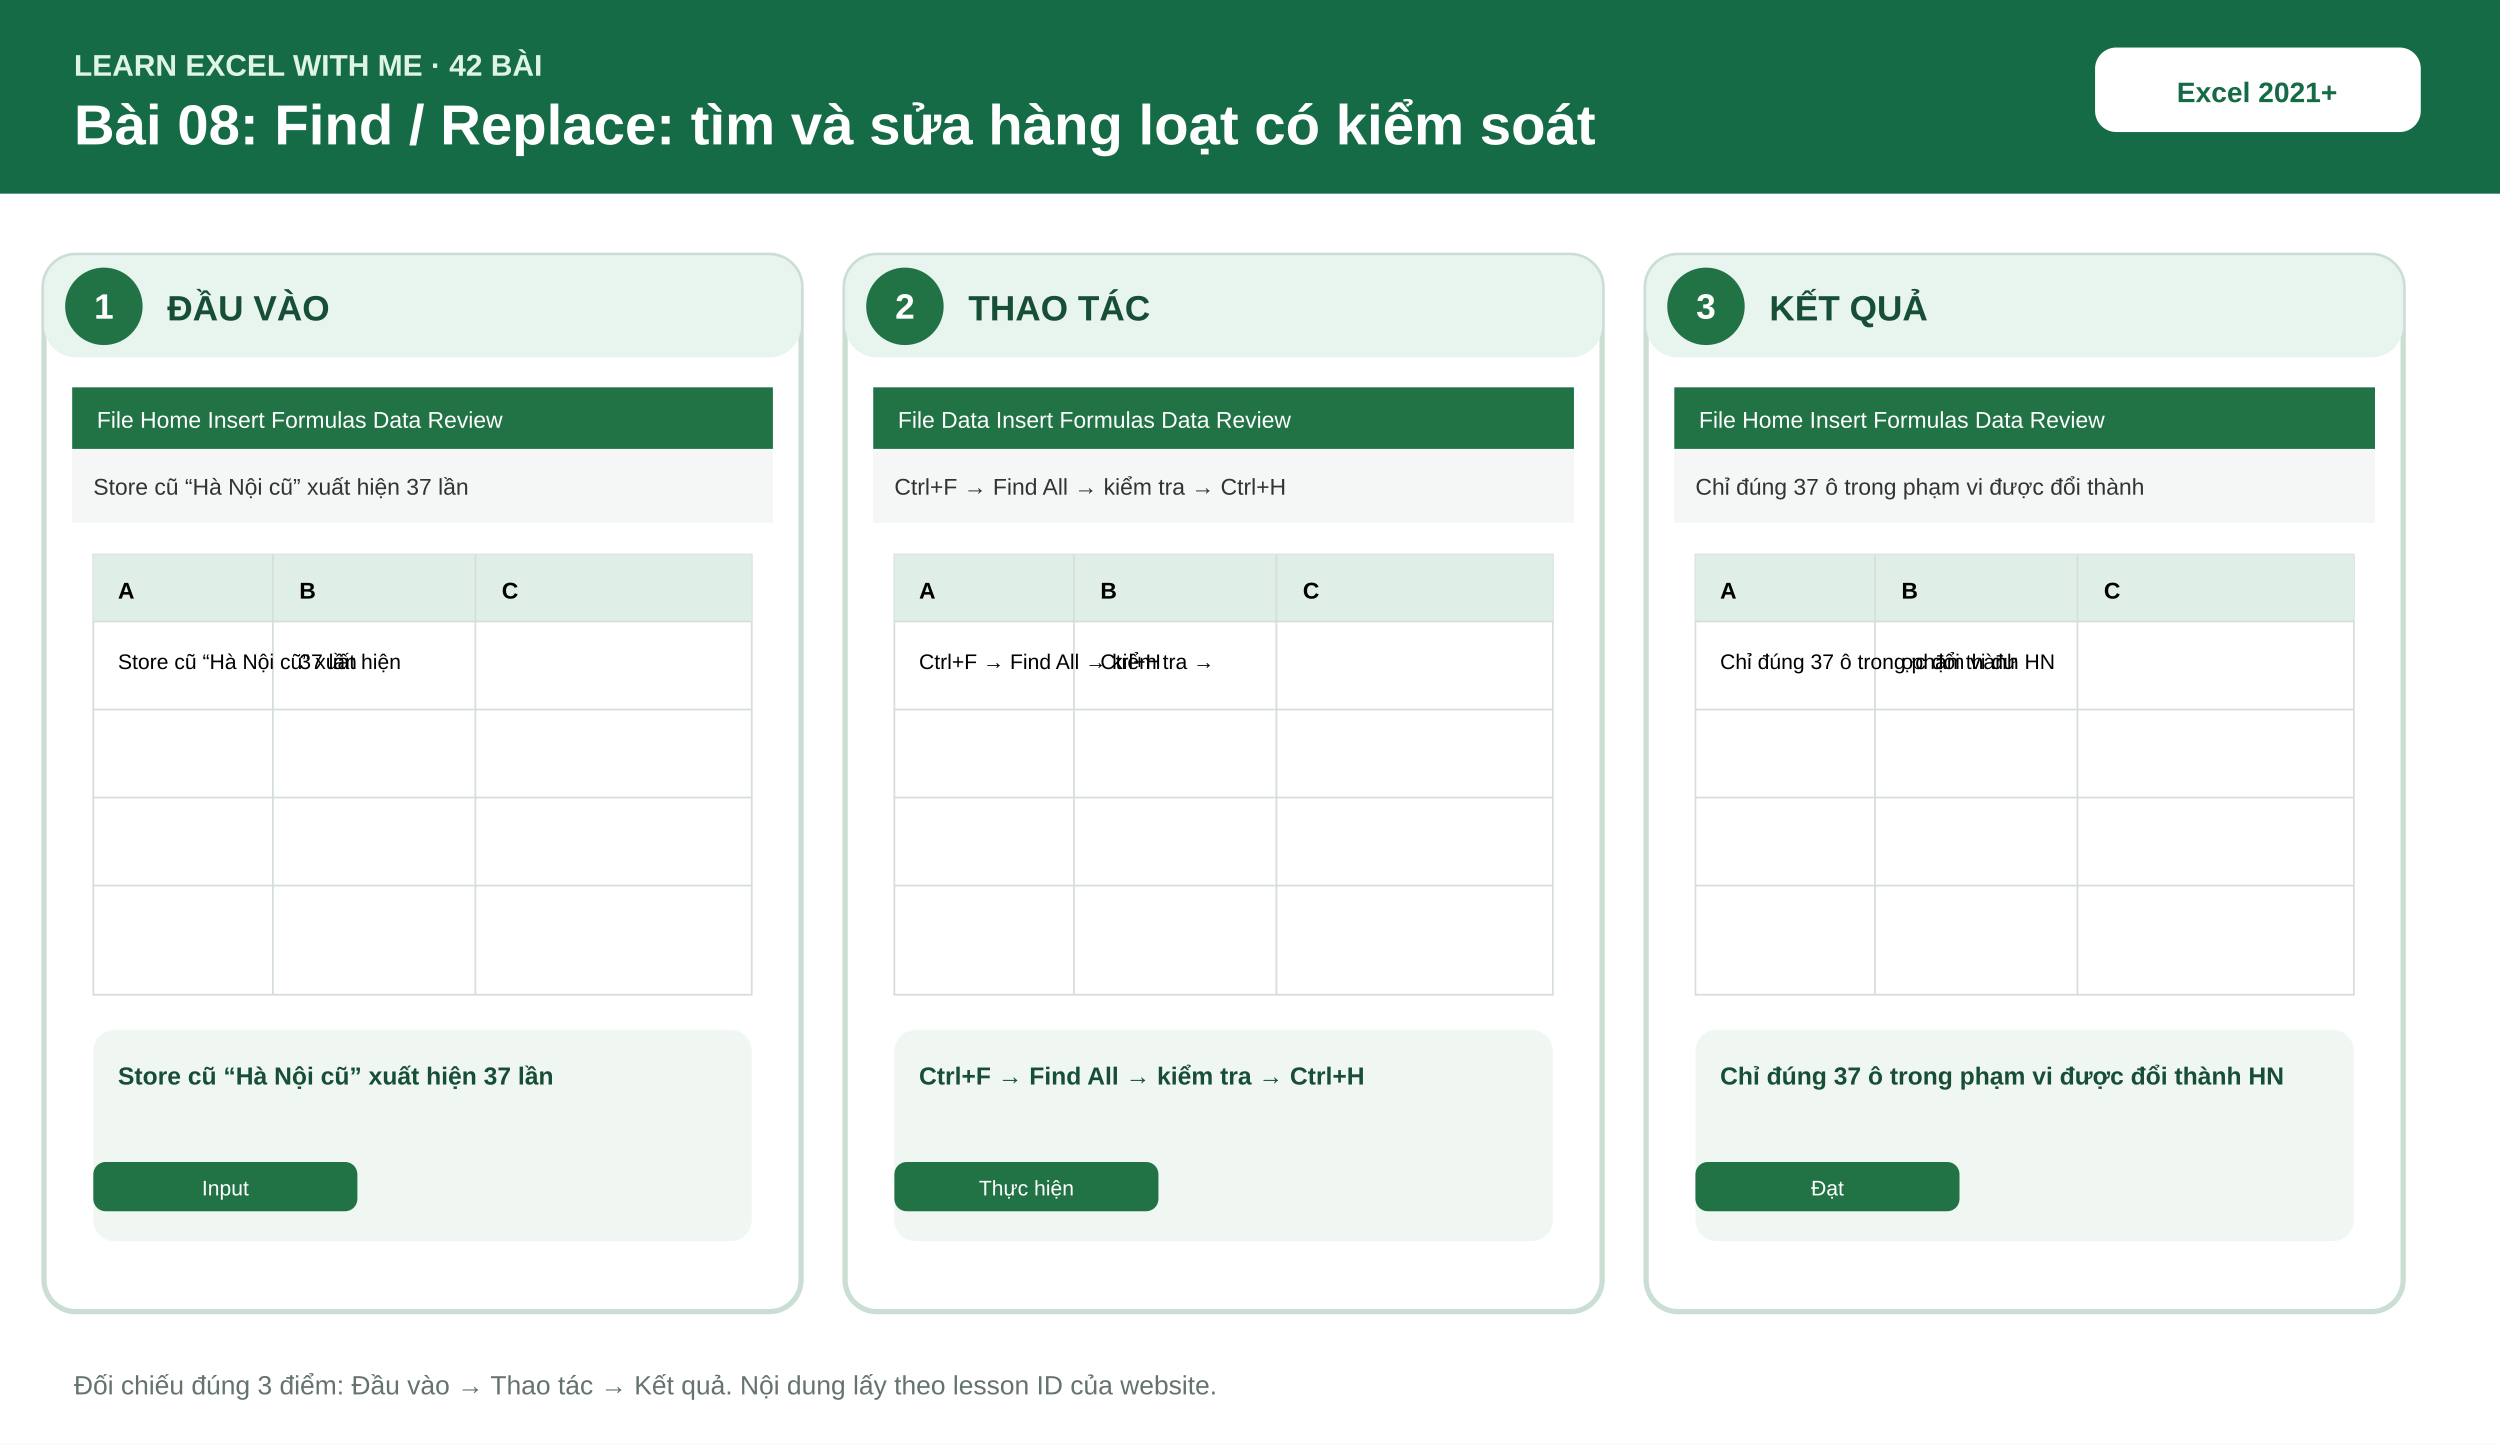
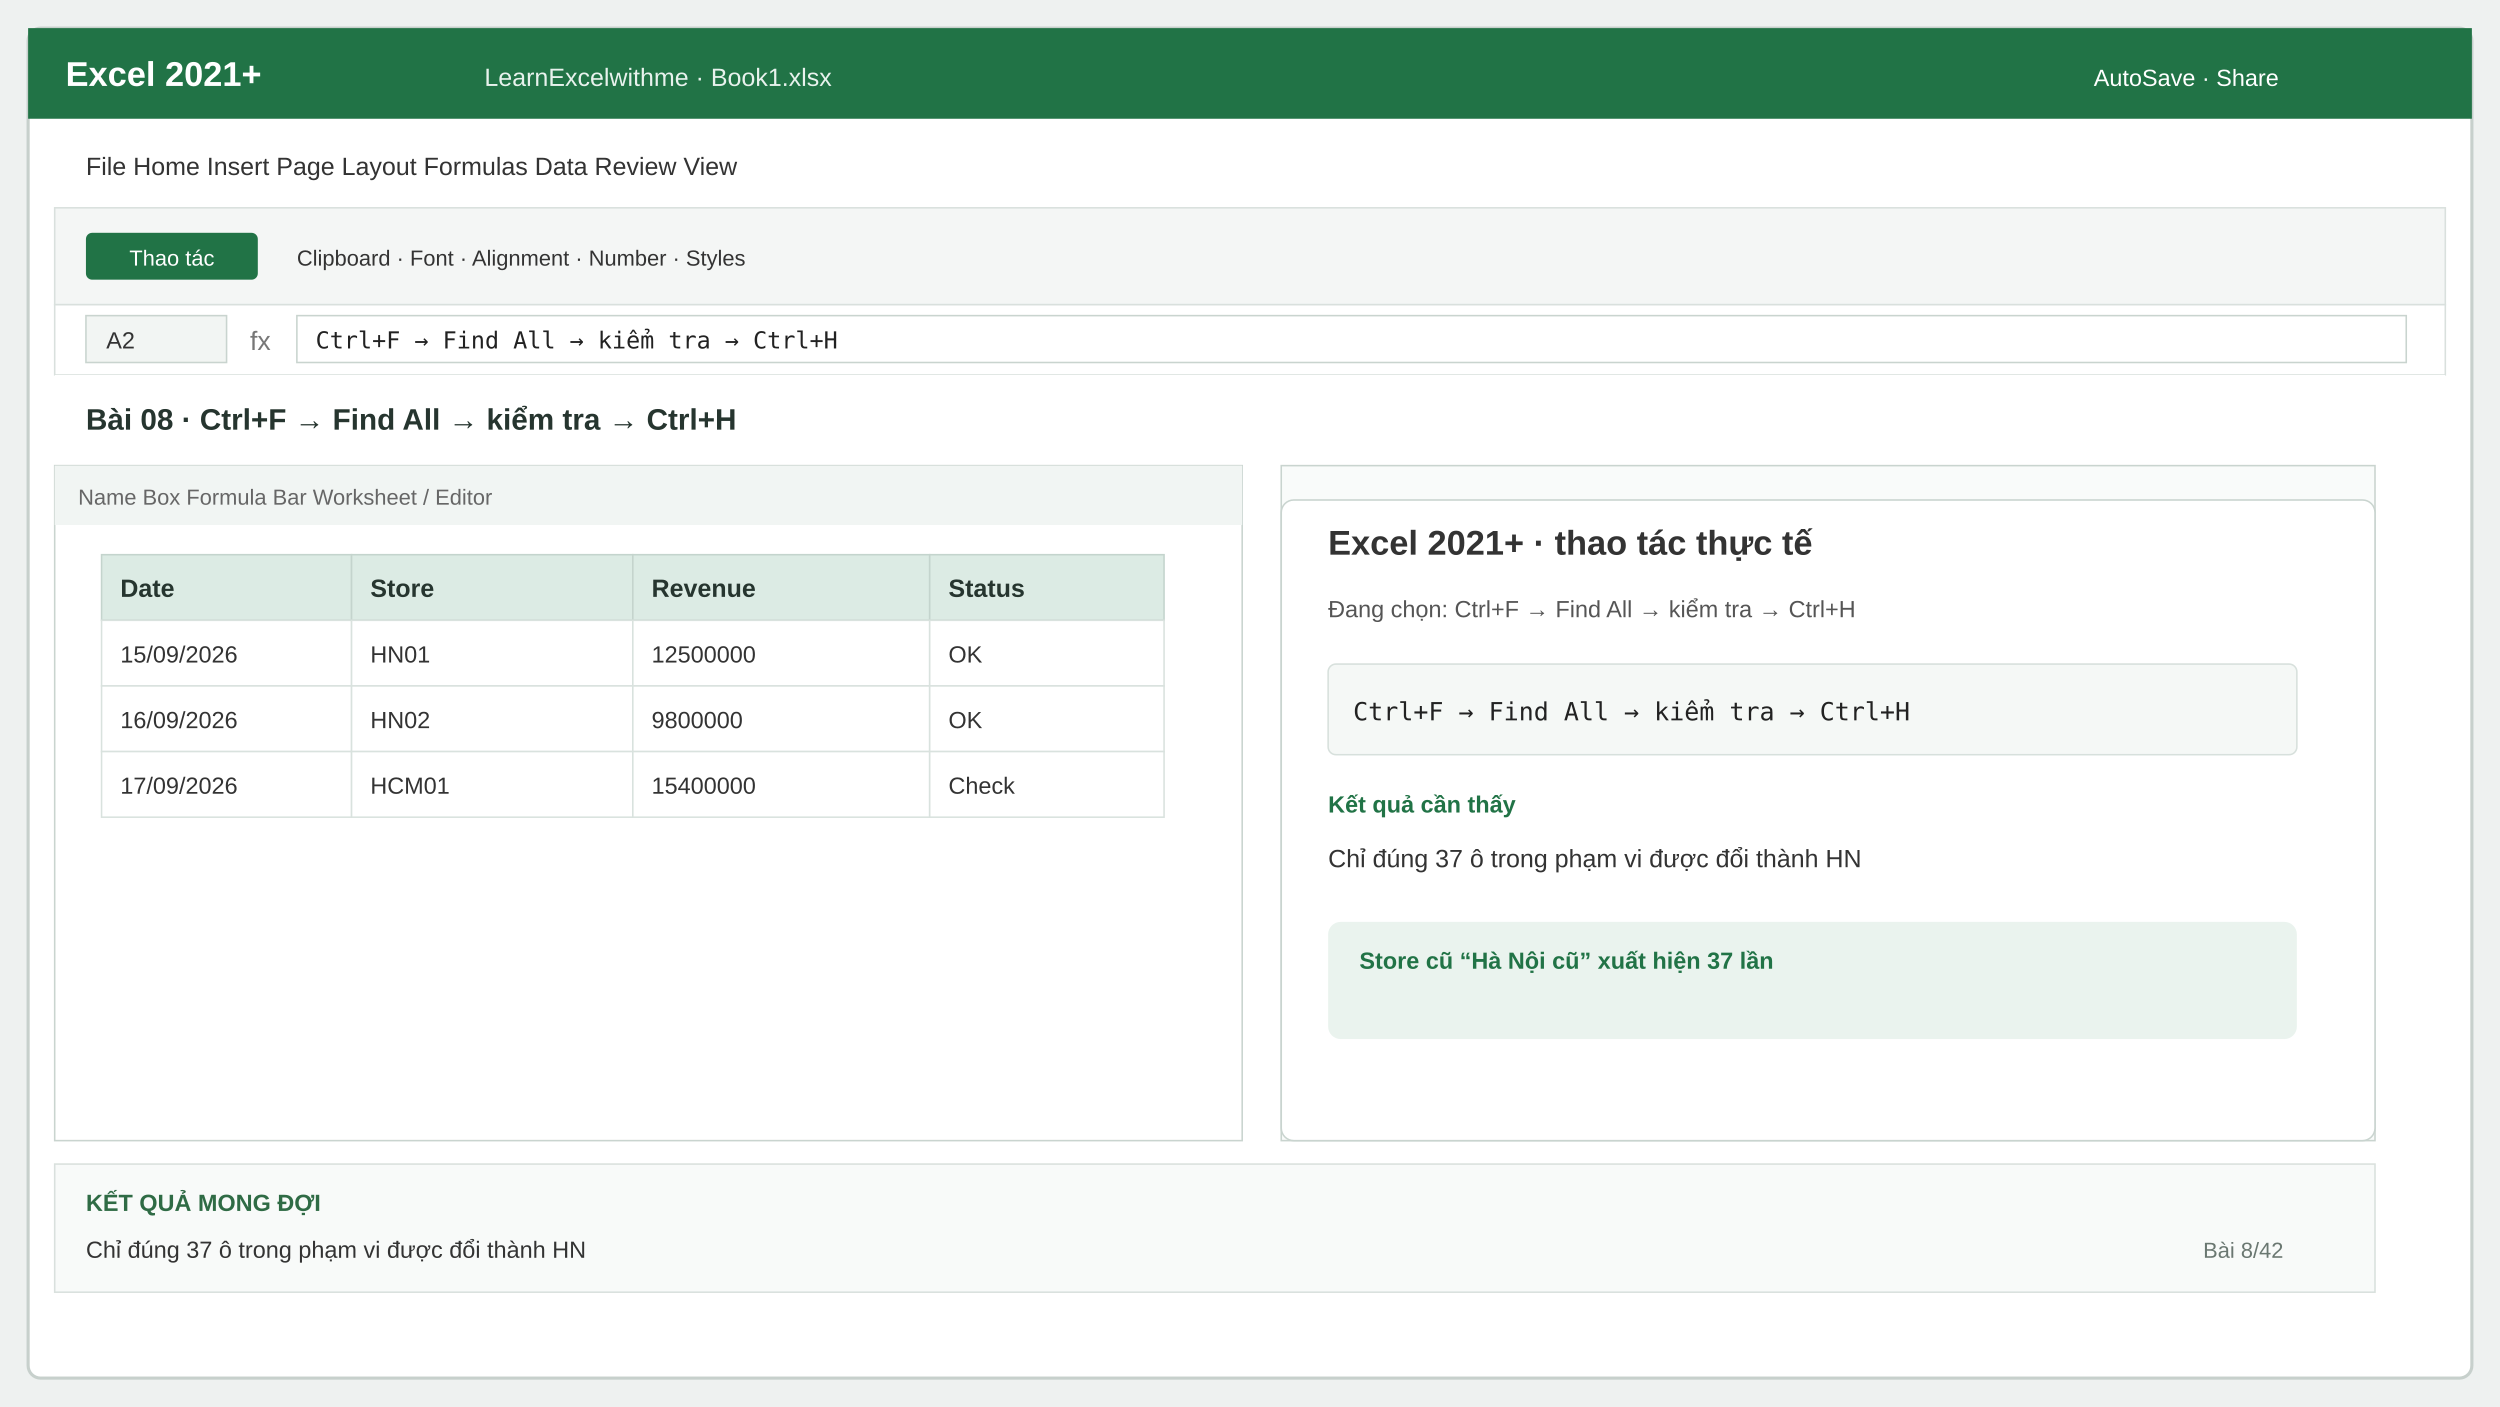
- <svg xmlns="http://www.w3.org/2000/svg" width="1420" height="820">
-   <rect width="1420" height="820" fill="#fff" />
-   <rect width="1420" height="110" fill="#146b45" />
-   <text x="42" y="43" font-family="Arial" font-size="17" font-weight="700" fill="#dff4e8">LEARN EXCEL WITH ME · 42 BÀI</text>
-   <text x="42" y="82" font-family="Arial" font-size="32" font-weight="700" fill="#fff">Bài 08: Find / Replace: tìm và sửa hàng loạt có kiểm soát</text>
-   <rect x="1190" y="27" width="185" height="48" rx="12" fill="#fff" />
-   <text x="1282" y="58" text-anchor="middle" font-family="Arial" font-size="16" font-weight="700" fill="#146b45">Excel 2021+</text>
-   <g>
-     <rect x="25" y="145" width="430" height="600" rx="18" fill="#fff" stroke="#cbded4" stroke-width="3" />
-     <rect x="25" y="145" width="430" height="58" rx="18" fill="#e8f5ee" />
-     <circle cx="59" cy="174" r="22" fill="#217346" />
-     <text x="59" y="181" text-anchor="middle" font-family="Arial" font-size="20" font-weight="700" fill="#fff">1</text>
-     <text x="95" y="182" font-family="Arial" font-size="20" font-weight="700" fill="#174f36">ĐẦU VÀO</text>
-     <rect x="41" y="220" width="398" height="35" fill="#217346" />
-     <text x="55" y="243" font-family="Arial" font-size="13" fill="#fff">File  Home  Insert  Formulas  Data  Review</text>
-     <rect x="41" y="255" width="398" height="42" fill="#f4f7f5" />
-     <text x="53" y="281" font-family="Arial" font-size="13" fill="#333">Store cũ “Hà Nội cũ” xuất hiện 37 lần</text>
-     <rect x="53" y="315" width="374" height="250" fill="#fff" stroke="#d6ded9" />
-     <rect x="53" y="315" width="374" height="38" fill="#dfeee7" />
-     <path d="M53 353h374M53 403h374M53 453h374M53 503h374M155 315v250M270 315v250" stroke="#d6ded9" />
-     <text x="67" y="340" font-family="Arial" font-size="13" font-weight="700">A</text>
-     <text x="170" y="340" font-family="Arial" font-size="13" font-weight="700">B</text>
-     <text x="285" y="340" font-family="Arial" font-size="13" font-weight="700">C</text>
-     <text x="67" y="380" font-family="Arial" font-size="12">Store cũ “Hà Nội cũ” xuất hiện</text>
-     <text x="170" y="380" font-family="Arial" font-size="12"> 37 lần</text>
-     <text x="285" y="380" font-family="Arial" font-size="12" />
-     <rect x="53" y="585" width="374" height="120" rx="12" fill="#f0f7f3" />
-     <text x="67" y="616" font-family="Arial" font-size="14" font-weight="700" fill="#174f36">Store cũ “Hà Nội cũ” xuất hiện 37 lần</text>
-     <rect x="53" y="660" width="150" height="28" rx="7" fill="#217346" />
-     <text x="128" y="679" text-anchor="middle" font-family="Arial" font-size="12" fill="#fff">Input</text>
-   </g>
-   <g>
-     <rect x="480" y="145" width="430" height="600" rx="18" fill="#fff" stroke="#cbded4" stroke-width="3" />
-     <rect x="480" y="145" width="430" height="58" rx="18" fill="#e8f5ee" />
-     <circle cx="514" cy="174" r="22" fill="#217346" />
-     <text x="514" y="181" text-anchor="middle" font-family="Arial" font-size="20" font-weight="700" fill="#fff">2</text>
-     <text x="550" y="182" font-family="Arial" font-size="20" font-weight="700" fill="#174f36">THAO TÁC</text>
-     <rect x="496" y="220" width="398" height="35" fill="#217346" />
-     <text x="510" y="243" font-family="Arial" font-size="13" fill="#fff">File  Data  Insert  Formulas  Data  Review</text>
-     <rect x="496" y="255" width="398" height="42" fill="#f4f7f5" />
-     <text x="508" y="281" font-family="Arial" font-size="13" fill="#333">Ctrl+F → Find All → kiểm tra → Ctrl+H</text>
-     <rect x="508" y="315" width="374" height="250" fill="#fff" stroke="#d6ded9" />
-     <rect x="508" y="315" width="374" height="38" fill="#dfeee7" />
-     <path d="M508 353h374M508 403h374M508 453h374M508 503h374M610 315v250M725 315v250" stroke="#d6ded9" />
-     <text x="522" y="340" font-family="Arial" font-size="13" font-weight="700">A</text>
-     <text x="625" y="340" font-family="Arial" font-size="13" font-weight="700">B</text>
-     <text x="740" y="340" font-family="Arial" font-size="13" font-weight="700">C</text>
-     <text x="522" y="380" font-family="Arial" font-size="12">Ctrl+F → Find All → kiểm tra →</text>
-     <text x="625" y="380" font-family="Arial" font-size="12"> Ctrl+H</text>
-     <text x="740" y="380" font-family="Arial" font-size="12" />
-     <rect x="508" y="585" width="374" height="120" rx="12" fill="#f0f7f3" />
-     <text x="522" y="616" font-family="Arial" font-size="14" font-weight="700" fill="#174f36">Ctrl+F → Find All → kiểm tra → Ctrl+H</text>
-     <rect x="508" y="660" width="150" height="28" rx="7" fill="#217346" />
-     <text x="583" y="679" text-anchor="middle" font-family="Arial" font-size="12" fill="#fff">Thực hiện</text>
-   </g>
-   <g>
-     <rect x="935" y="145" width="430" height="600" rx="18" fill="#fff" stroke="#cbded4" stroke-width="3" />
-     <rect x="935" y="145" width="430" height="58" rx="18" fill="#e8f5ee" />
-     <circle cx="969" cy="174" r="22" fill="#217346" />
-     <text x="969" y="181" text-anchor="middle" font-family="Arial" font-size="20" font-weight="700" fill="#fff">3</text>
-     <text x="1005" y="182" font-family="Arial" font-size="20" font-weight="700" fill="#174f36">KẾT QUẢ</text>
-     <rect x="951" y="220" width="398" height="35" fill="#217346" />
-     <text x="965" y="243" font-family="Arial" font-size="13" fill="#fff">File  Home  Insert  Formulas  Data  Review</text>
-     <rect x="951" y="255" width="398" height="42" fill="#f4f7f5" />
-     <text x="963" y="281" font-family="Arial" font-size="13" fill="#333">Chỉ đúng 37 ô trong phạm vi được đổi thành</text>
-     <rect x="963" y="315" width="374" height="250" fill="#fff" stroke="#d6ded9" />
-     <rect x="963" y="315" width="374" height="38" fill="#dfeee7" />
-     <path d="M963 353h374M963 403h374M963 453h374M963 503h374M1065 315v250M1180 315v250" stroke="#d6ded9" />
-     <text x="977" y="340" font-family="Arial" font-size="13" font-weight="700">A</text>
-     <text x="1080" y="340" font-family="Arial" font-size="13" font-weight="700">B</text>
-     <text x="1195" y="340" font-family="Arial" font-size="13" font-weight="700">C</text>
-     <text x="977" y="380" font-family="Arial" font-size="12">Chỉ đúng 37 ô trong phạm vi đư</text>
-     <text x="1080" y="380" font-family="Arial" font-size="12">ợc đổi thành HN</text>
-     <text x="1195" y="380" font-family="Arial" font-size="12" />
-     <rect x="963" y="585" width="374" height="120" rx="12" fill="#f0f7f3" />
-     <text x="977" y="616" font-family="Arial" font-size="14" font-weight="700" fill="#174f36">Chỉ đúng 37 ô trong phạm vi được đổi thành HN</text>
-     <rect x="963" y="660" width="150" height="28" rx="7" fill="#217346" />
-     <text x="1038" y="679" text-anchor="middle" font-family="Arial" font-size="12" fill="#fff">Đạt</text>
-   </g>
-   <text x="42" y="792" font-family="Arial" font-size="15" fill="#64736b">Đối chiếu đúng 3 điểm: Đầu vào → Thao tác → Kết quả. Nội dung lấy theo lesson ID của website.</text>
+ <svg xmlns="http://www.w3.org/2000/svg" width="1600" height="900">
+   <rect width="1600" height="900" fill="#EEF1F0" />
+   <rect x="18" y="18" width="1564" height="864" rx="8" fill="#fff" stroke="#C7D0CC" stroke-width="2" />
+   <rect x="18" y="18" width="1564" height="58" fill="#217346" />
+   <text x="42" y="55" font-family="Arial" font-size="22" font-weight="700" fill="#fff">Excel 2021+</text>
+   <text x="310" y="55" font-family="Arial" font-size="16" fill="#E8F2ED">LearnExcelwithme · Book1.xlsx</text>
+   <text x="1340" y="55" font-family="Arial" font-size="15" fill="#fff">AutoSave · Share</text>
+   <rect x="35" y="78" width="1530" height="55" fill="#fff" />
+   <text x="55" y="112" font-family="Arial" font-size="16" fill="#333">File  Home  Insert  Page Layout  Formulas  Data  Review  View</text>
+   <rect x="35" y="133" width="1530" height="62" fill="#F4F6F5" stroke="#D9E0DD" />
+   <rect x="55" y="149" width="110" height="30" rx="4" fill="#217346" />
+   <text x="110" y="170" text-anchor="middle" font-family="Arial" font-size="14" fill="#fff">Thao tác</text>
+   <text x="190" y="170" font-family="Arial" font-size="14" fill="#333">Clipboard · Font · Alignment · Number · Styles</text>
+   <rect x="35" y="195" width="1530" height="45" fill="#fff" stroke="#D9E0DD" />
+   <rect x="55" y="202" width="90" height="30" fill="#F2F5F3" stroke="#C9D4CF" />
+   <text x="68" y="223" font-family="Arial" font-size="15" fill="#333">A2</text>
+   <text x="160" y="224" font-family="Arial" font-size="17" fill="#777">fx</text>
+   <rect x="190" y="202" width="1350" height="30" fill="#fff" stroke="#C9D4CF" />
+   <text x="202" y="223" font-family="Consolas,monospace" font-size="15" fill="#222">Ctrl+F → Find All → kiểm tra → Ctrl+H</text>
+   <rect x="35" y="240" width="1530" height="58" fill="#fff" />
+   <text x="55" y="275" font-family="Arial" font-size="19" font-weight="700" fill="#26352F">Bài 08 · Ctrl+F → Find All → kiểm tra → Ctrl+H</text>
+   <rect x="35" y="298" width="760" height="432" fill="#fff" stroke="#C9D4CF" />
+   <rect x="35" y="298" width="760" height="38" fill="#F1F5F3" />
+   <text x="50" y="323" font-family="Arial" font-size="14" fill="#666">Name Box   Formula Bar   Worksheet / Editor</text>
+   <rect x="65" y="355" width="160" height="42" fill="#DCEBE4" stroke="#C4D4CD" />
+   <text x="77" y="382" font-family="Arial" font-size="16" font-weight="700" fill="#26352F">Date</text>
+   <rect x="65" y="397" width="160" height="42" fill="#fff" stroke="#D9E2DE" />
+   <text x="77" y="424" font-family="Arial" font-size="15" fill="#333">15/09/2026</text>
+   <rect x="65" y="439" width="160" height="42" fill="#fff" stroke="#D9E2DE" />
+   <text x="77" y="466" font-family="Arial" font-size="15" fill="#333">16/09/2026</text>
+   <rect x="65" y="481" width="160" height="42" fill="#fff" stroke="#D9E2DE" />
+   <text x="77" y="508" font-family="Arial" font-size="15" fill="#333">17/09/2026</text>
+   <rect x="225" y="355" width="180" height="42" fill="#DCEBE4" stroke="#C4D4CD" />
+   <text x="237" y="382" font-family="Arial" font-size="16" font-weight="700" fill="#26352F">Store</text>
+   <rect x="225" y="397" width="180" height="42" fill="#fff" stroke="#D9E2DE" />
+   <text x="237" y="424" font-family="Arial" font-size="15" fill="#333">HN01</text>
+   <rect x="225" y="439" width="180" height="42" fill="#fff" stroke="#D9E2DE" />
+   <text x="237" y="466" font-family="Arial" font-size="15" fill="#333">HN02</text>
+   <rect x="225" y="481" width="180" height="42" fill="#fff" stroke="#D9E2DE" />
+   <text x="237" y="508" font-family="Arial" font-size="15" fill="#333">HCM01</text>
+   <rect x="405" y="355" width="190" height="42" fill="#DCEBE4" stroke="#C4D4CD" />
+   <text x="417" y="382" font-family="Arial" font-size="16" font-weight="700" fill="#26352F">Revenue</text>
+   <rect x="405" y="397" width="190" height="42" fill="#fff" stroke="#D9E2DE" />
+   <text x="417" y="424" font-family="Arial" font-size="15" fill="#333">12500000</text>
+   <rect x="405" y="439" width="190" height="42" fill="#fff" stroke="#D9E2DE" />
+   <text x="417" y="466" font-family="Arial" font-size="15" fill="#333">9800000</text>
+   <rect x="405" y="481" width="190" height="42" fill="#fff" stroke="#D9E2DE" />
+   <text x="417" y="508" font-family="Arial" font-size="15" fill="#333">15400000</text>
+   <rect x="595" y="355" width="150" height="42" fill="#DCEBE4" stroke="#C4D4CD" />
+   <text x="607" y="382" font-family="Arial" font-size="16" font-weight="700" fill="#26352F">Status</text>
+   <rect x="595" y="397" width="150" height="42" fill="#fff" stroke="#D9E2DE" />
+   <text x="607" y="424" font-family="Arial" font-size="15" fill="#333">OK</text>
+   <rect x="595" y="439" width="150" height="42" fill="#fff" stroke="#D9E2DE" />
+   <text x="607" y="466" font-family="Arial" font-size="15" fill="#333">OK</text>
+   <rect x="595" y="481" width="150" height="42" fill="#fff" stroke="#D9E2DE" />
+   <text x="607" y="508" font-family="Arial" font-size="15" fill="#333">Check</text>
+   <rect x="820" y="298" width="700" height="432" fill="#F9FBFA" stroke="#C9D4CF" />
+   <rect x="820" y="320" width="700" height="410" rx="8" fill="#fff" stroke="#C9D4CF" />
+   <text x="850" y="355" font-family="Arial" font-size="22" font-weight="700" fill="#333">Excel 2021+ · thao tác thực tế</text>
+   <text x="850" y="395" font-family="Arial" font-size="15" fill="#555">Đang chọn: Ctrl+F → Find All → kiểm tra → Ctrl+H</text>
+   <rect x="850" y="425" width="620" height="58" rx="5" fill="#F5F8F6" stroke="#D7E0DC" />
+   <text x="866" y="461" font-family="Consolas,monospace" font-size="16" fill="#222">Ctrl+F → Find All → kiểm tra → Ctrl+H</text>
+   <text x="850" y="520" font-family="Arial" font-size="15" font-weight="700" fill="#217346">Kết quả cần thấy</text>
+   <text x="850" y="555" font-family="Arial" font-size="16" fill="#333">Chỉ đúng 37 ô trong phạm vi được đổi thành HN</text>
+   <rect x="850" y="590" width="620" height="75" rx="8" fill="#EAF3EE" />
+   <text x="870" y="620" font-family="Arial" font-size="15" font-weight="700" fill="#217346">Store cũ “Hà Nội cũ” xuất hiện 37 lần</text>
+   <rect x="35" y="745" width="1485" height="82" fill="#F8FAF9" stroke="#D9E0DD" />
+   <text x="55" y="775" font-family="Arial" font-size="15" font-weight="700" fill="#2F6B45">KẾT QUẢ MONG ĐỢI</text>
+   <text x="55" y="805" font-family="Arial" font-size="15" fill="#333">Chỉ đúng 37 ô trong phạm vi được đổi thành HN</text>
+   <text x="1410" y="805" font-family="Arial" font-size="14" fill="#6A7771">Bài 8/42</text>
</svg>
